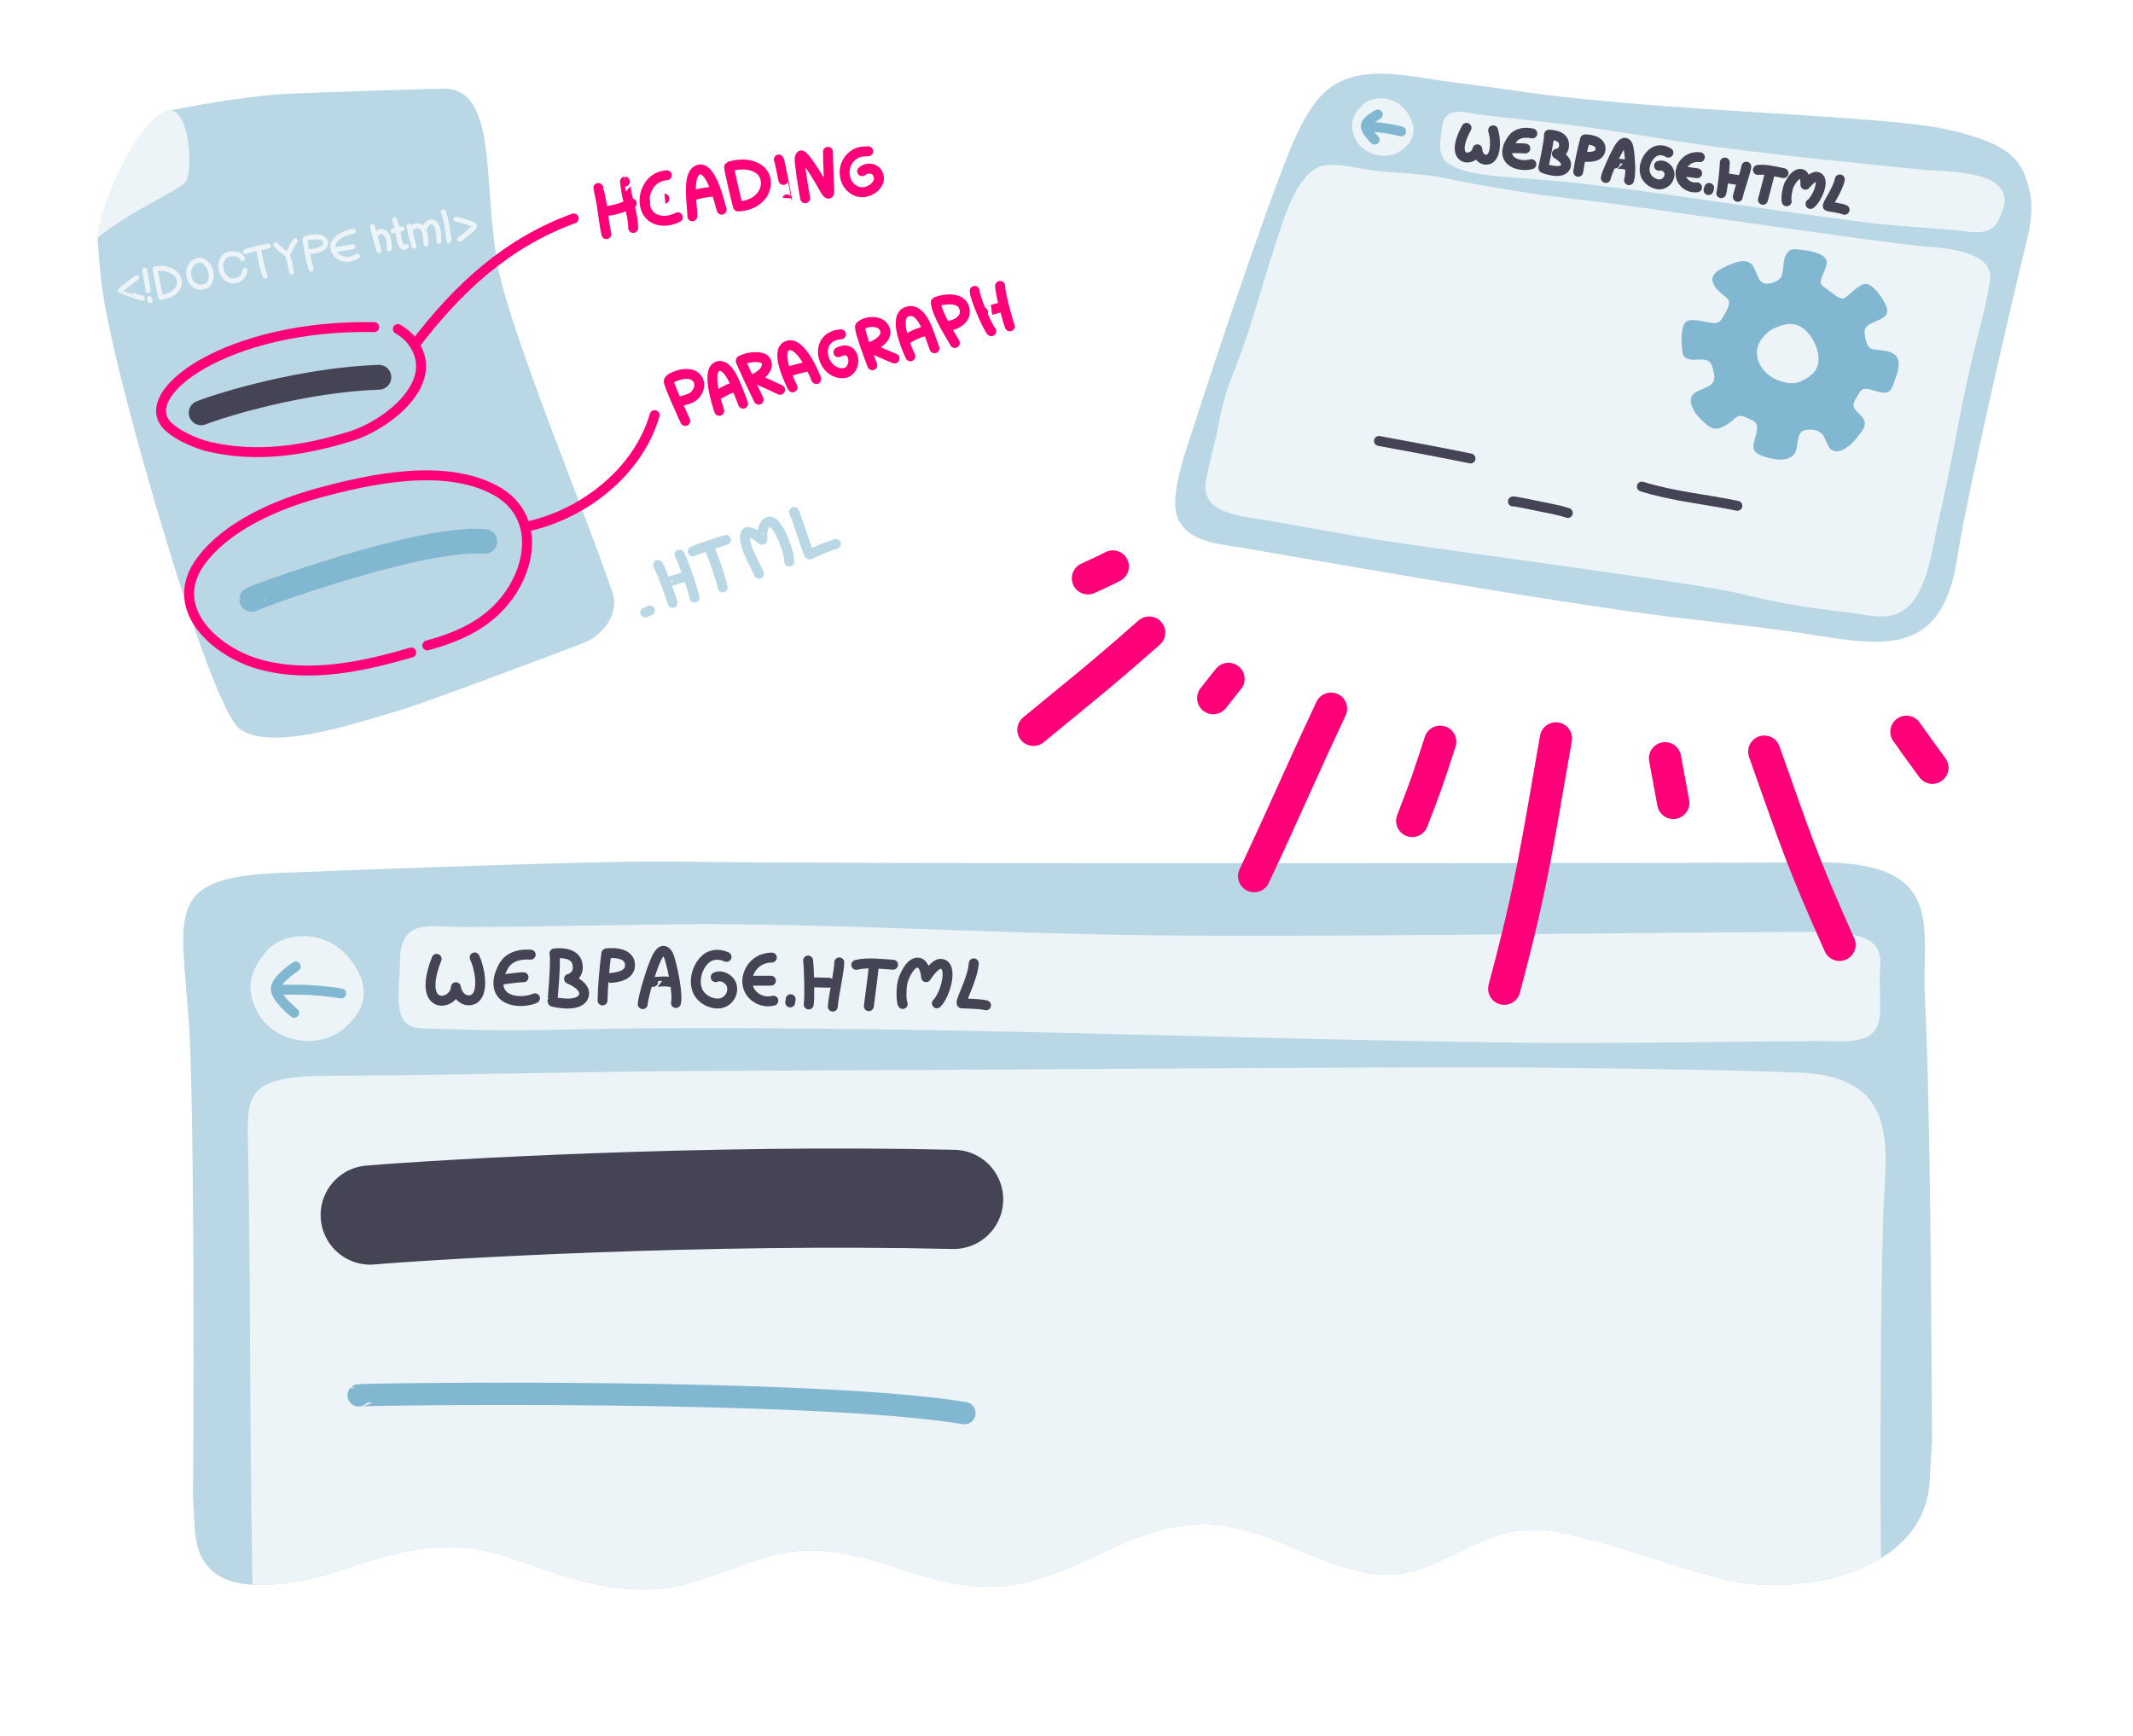
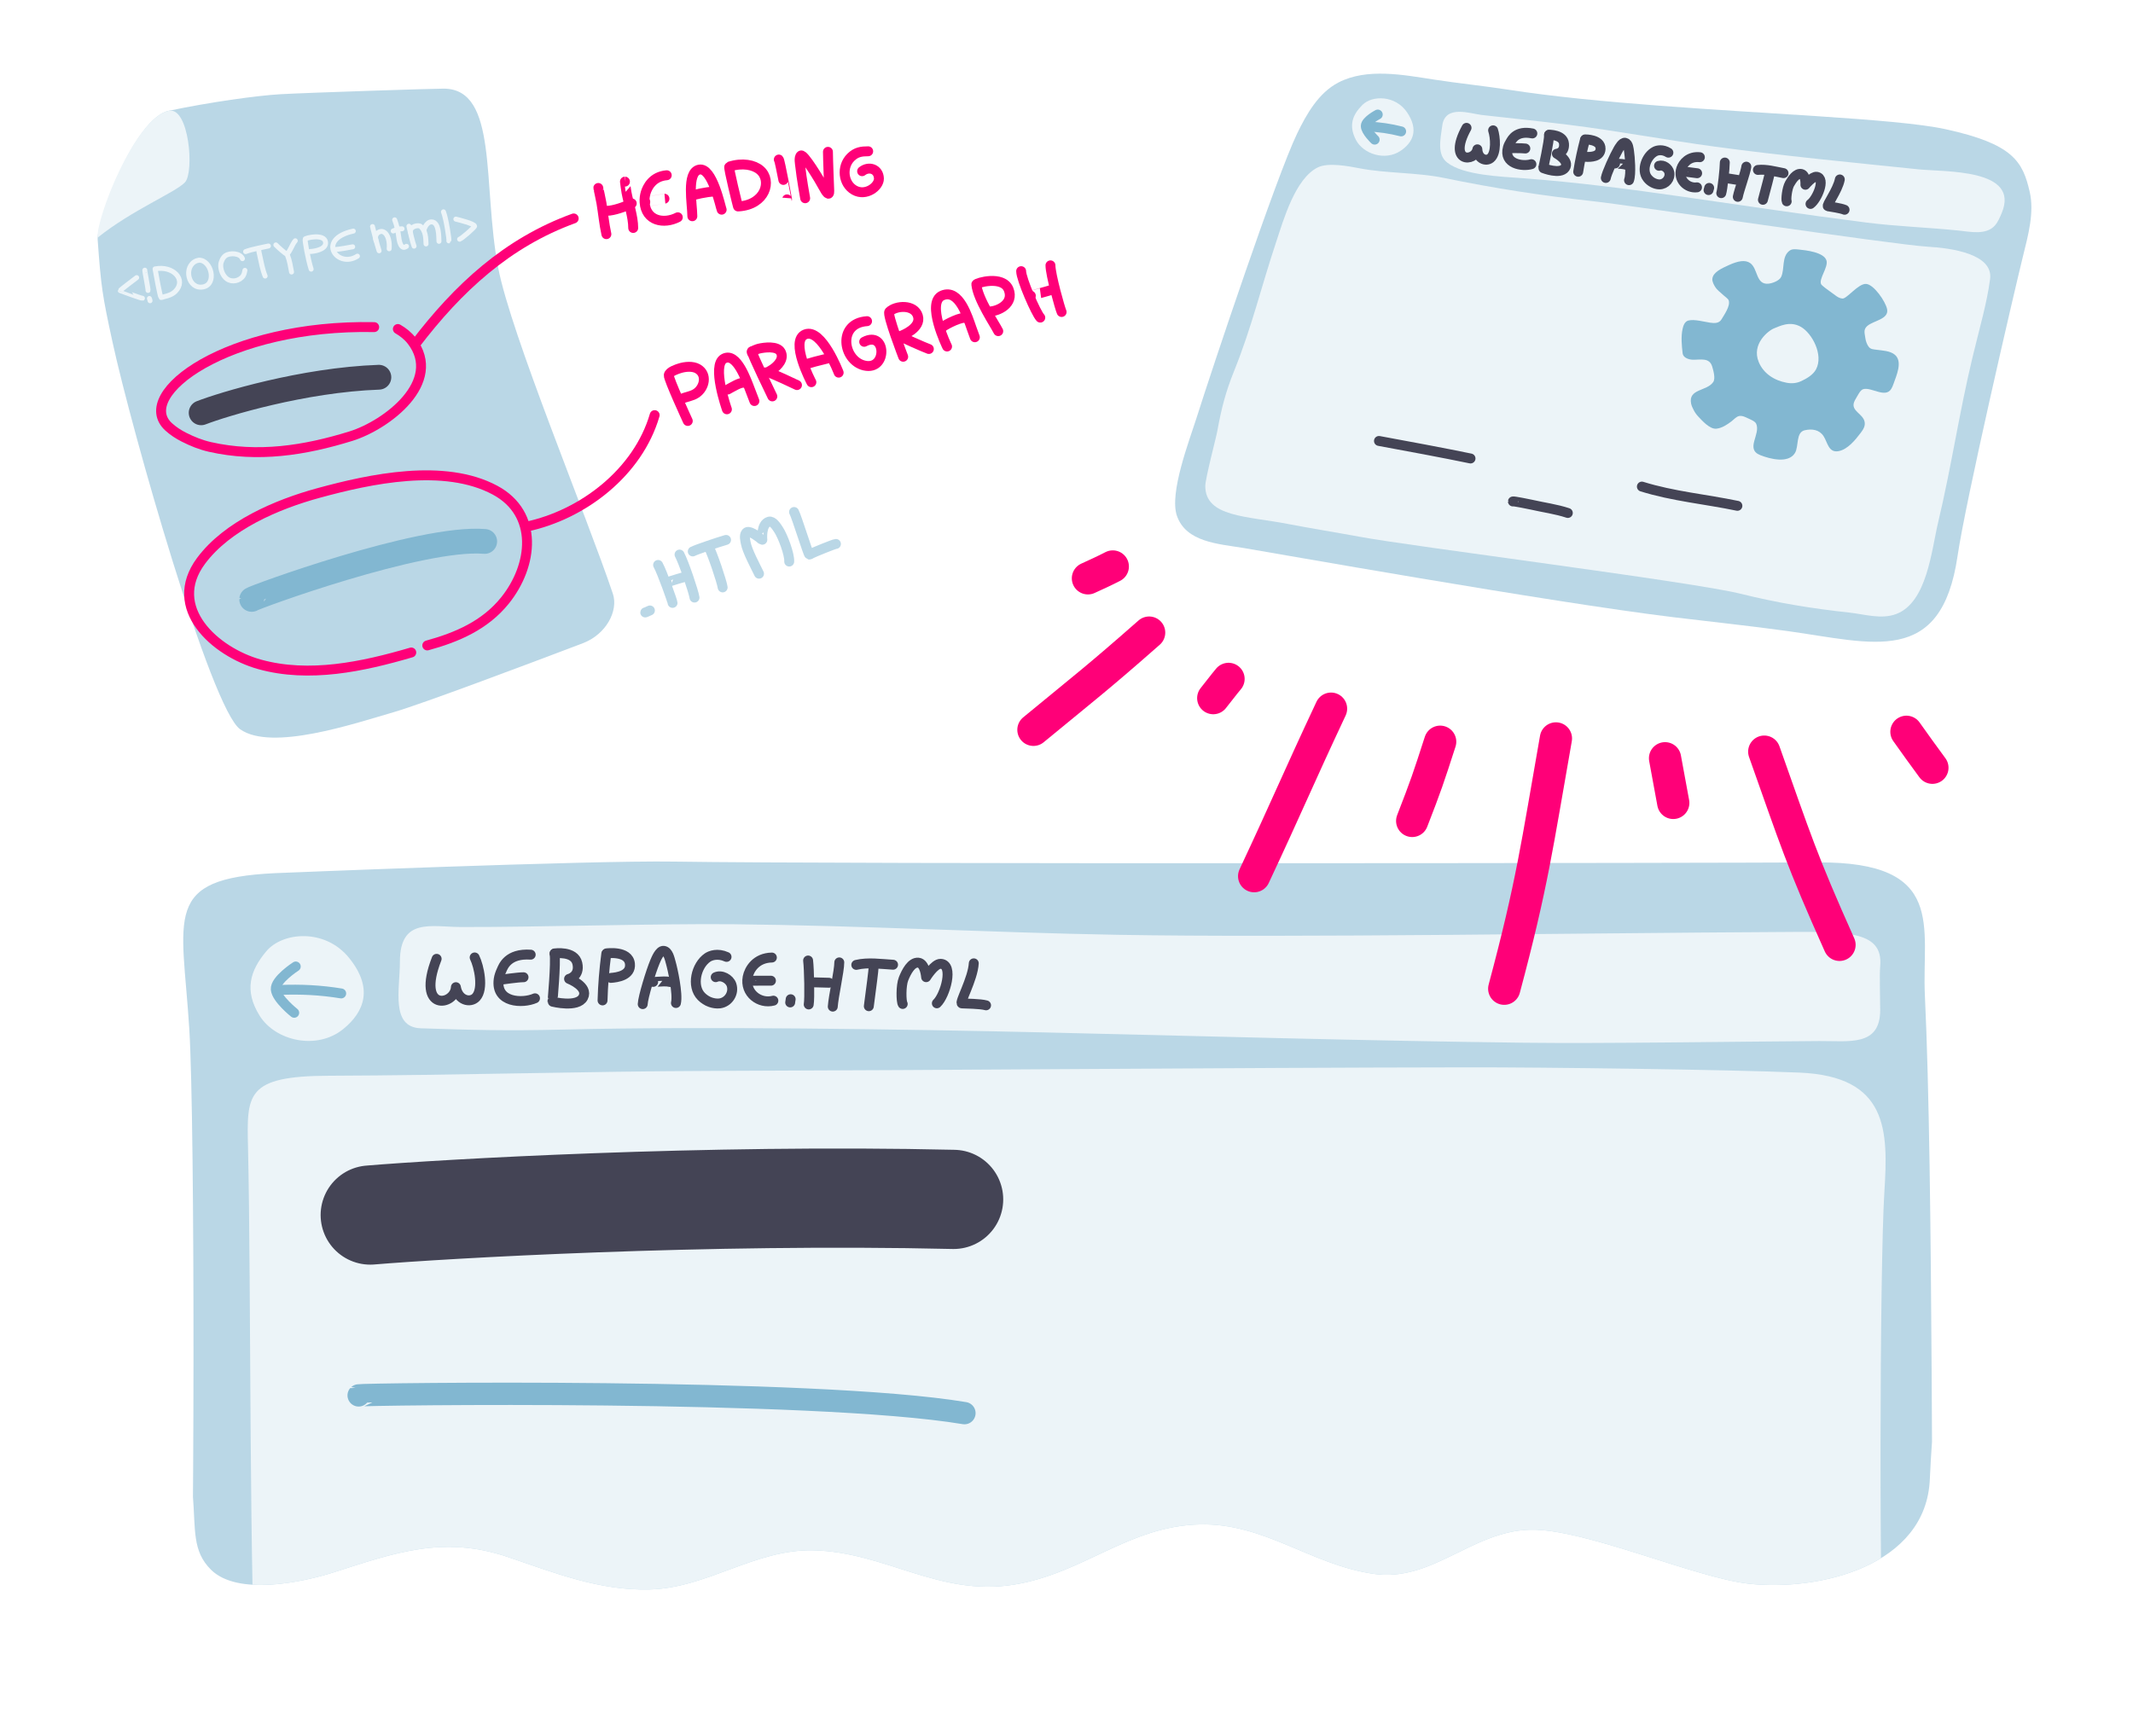
<svg xmlns="http://www.w3.org/2000/svg" width="100%" height="100%" viewBox="0 0 430 350" version="1.1" xml:space="preserve" style="fill-rule:evenodd;clip-rule:evenodd;stroke-linecap:round;stroke-linejoin:round;stroke-miterlimit:1.5;">
  <rect id="browser-rendering-html" x="0" y="0" width="430" height="350" style="fill:none;" />
  <g id="html-file-detail">
    <path d="M117.503,129.687c4.711,-1.79 7.199,-6.546 6.048,-9.974c-5.324,-15.853 -20.529,-52.234 -23.123,-65.734c-3.206,-16.676 0.097,-36.108 -11.007,-36.108c-2.143,0 -27.223,0.806 -32.856,1.123c-4.806,0.272 -14.419,1.63 -22.55,3.342c-6.862,1.445 -14.593,22.301 -14.328,25.977c0.694,9.643 0.945,11.213 2.993,20.648c3.864,17.799 19.856,73.938 25.735,78.079c6.355,4.477 22.934,-1.128 30.928,-3.444c5.684,-1.647 26.567,-9.505 38.16,-13.909Z" style="fill:#bad7e6;" />
    <path d="M19.686,47.911c6.904,-5.553 15.696,-9.117 17.606,-11.153c1.91,-2.036 0.832,-15.287 -3.277,-14.422c-6.862,1.445 -14.714,21.909 -14.329,25.575Z" style="fill:#ecf4f8;" />
    <g id="_.html">
      <path d="M130.094,123.472c-0.103,0.069 0.253,-0.086 0.284,-0.1c0.212,-0.098 0.426,-0.192 0.639,-0.289" style="fill:none;stroke:#bad7e6;stroke-width:2px;" />
      <path d="M132.67,113.906c0.849,1.548 2.916,7.386 2.915,7.65" style="fill:none;stroke:#bad7e6;stroke-width:2px;" />
      <path d="M136.991,111.815c0.837,1.543 2.838,7.46 3.018,8.671" style="fill:none;stroke:#bad7e6;stroke-width:2px;" />
      <path d="M134.422,117.483c-0.016,-0.029 0.79,-0.317 0.835,-0.332c0.895,-0.307 1.816,-0.543 2.718,-0.822" style="fill:none;stroke:#bad7e6;stroke-width:2px;" />
      <path d="M139.658,111.183c0.582,-0.324 5.106,-1.872 6.709,-2.323" style="fill:none;stroke:#bad7e6;stroke-width:2px;" />
      <path d="M142.879,110.274c0.742,1.367 2.622,6.937 2.804,8.162" style="fill:none;stroke:#bad7e6;stroke-width:2px;" />
      <path d="M153.016,115.671c-0.686,-1.435 -2.394,-4.583 -2.676,-6.177c-0.088,-0.491 -0.38,-1.552 0.078,-2.082c0.277,-0.321 0.799,-0.105 1.053,0c0.573,0.236 1.059,0.6 1.54,0.945c0.174,0.124 0.426,0.428 0.671,0.47c0.008,0.002 -0.341,-3.186 1.344,-3.652c0.774,-0.213 1.544,1.062 1.874,1.547c0.91,1.333 2.29,5.059 2.201,6.501" style="fill:none;stroke:#bad7e6;stroke-width:2px;" />
      <path d="M160.076,103.227c0.514,0.936 2.849,8.501 3.066,8.581c0.09,0.033 0.354,-0.152 0.44,-0.198c0.446,-0.234 4.555,-1.932 4.936,-1.938" style="fill:none;stroke:#bad7e6;stroke-width:2px;" />
    </g>
    <g id="doctype">
      <path d="M27.552,55.974c-0.418,0.316 -3.301,2.486 -3.314,2.615c-0.002,0.025 4.345,1.601 4.475,1.549" style="fill:none;stroke:#ecf4f8;stroke-width:1px;" />
      <path d="M29.197,54.476c-0.08,0.033 0.724,3.904 0.643,4.084" style="fill:none;stroke:#ecf4f8;stroke-width:1px;" />
      <path d="M30.119,60.182c0.082,0.201 0.094,0.238 0.129,0.454" style="fill:none;stroke:#ecf4f8;stroke-width:1px;" />
      <path d="M31.26,54.222c0.173,0.909 0.983,5.565 1.206,5.756c0.056,0.047 0.612,-0.156 0.689,-0.173c0.785,-0.174 1.617,-0.475 2.191,-1.052c2.326,-2.339 -0.457,-5.266 -4.086,-4.531Z" style="fill:none;stroke:#ecf4f8;stroke-width:1px;" />
      <path d="M39.605,52.584c-2.737,1.11 -1.673,5.885 1.373,5.259c2.775,-0.57 1.656,-5.401 -0.867,-5.389l-0.506,0.13Z" style="fill:none;stroke:#ecf4f8;stroke-width:1px;" />
      <path d="M48.874,52.153c-0.456,-1.125 -2.494,-1.226 -3.399,-0.617c-0.531,0.356 -0.918,1.182 -0.969,1.788c-0.086,1.025 0.405,2.303 1.258,2.921c0.997,0.721 2.552,0.416 3.248,-0.634c0.238,-0.361 0.273,-0.705 0.363,-1.102" style="fill:none;stroke:#ecf4f8;stroke-width:1px;" />
      <path d="M49.511,50.731c1.133,-0.459 4.109,-1.015 4.601,-1.132" style="fill:none;stroke:#ecf4f8;stroke-width:1px;" />
      <path d="M52.213,50.134c-0.178,0.073 0.127,1.264 0.149,1.37c0.295,1.363 0.561,2.857 1.087,4.154" style="fill:none;stroke:#ecf4f8;stroke-width:1px;" />
      <path d="M55.613,49.38c0.29,0.323 1.986,1.849 2.171,1.811c0.558,-0.113 1.094,-1.933 1.741,-2.645" style="fill:none;stroke:#ecf4f8;stroke-width:1px;" />
      <path d="M62.725,54.268c-0.659,-2.057 -1.316,-5.892 -1.206,-6.08c0.14,-0.238 3.897,-1.132 4.115,0.654c0.194,1.588 -2.713,1.872 -3.076,1.861" style="fill:none;stroke:#ecf4f8;stroke-width:1px;" />
      <path d="M71.223,46.593c-7.599,1.655 -3.157,7.65 0.833,5.053" style="fill:none;stroke:#ecf4f8;stroke-width:1px;" />
      <path d="M67.611,50.293c0.435,0.027 2.694,-0.373 3.49,-0.531" style="fill:none;stroke:#ecf4f8;stroke-width:1px;" />
      <path d="M75.097,45.68c-0.049,-0.122 1.052,4.156 1.326,4.885" style="fill:none;stroke:#ecf4f8;stroke-width:1px;" />
      <path d="M75.82,48.565c-0.518,-1.476 0.798,-2.09 1.369,-1.863c1.191,0.476 1.37,2.37 1.266,3.457" style="fill:none;stroke:#ecf4f8;stroke-width:1px;" />
      <path d="M79.561,44.321c0.44,1.087 0.713,2.465 0.846,3.622c0.054,0.477 0.24,1.418 0.644,1.763c0.329,0.28 0.577,0.162 0.892,-0.044" style="fill:none;stroke:#ecf4f8;stroke-width:1px;" />
      <path d="M79.262,46.568c0.56,-0.227 1.195,-0.47 1.789,-0.433" style="fill:none;stroke:#ecf4f8;stroke-width:1px;" />
      <path d="M82.434,45.615c0.24,1.04 0.72,3.189 1.039,4.015" style="fill:none;stroke:#ecf4f8;stroke-width:1px;" />
      <path d="M82.717,46.772c-0.036,-1.198 1.668,-1.481 2.104,-1.099c1.009,0.884 1.015,2.319 1.067,3.511" style="fill:none;stroke:#ecf4f8;stroke-width:1px;" />
      <path d="M85.494,46.57c-0.142,-0.122 0.442,-1.885 1.541,-1.832c1.491,0.071 1.408,2.96 1.457,3.919" style="fill:none;stroke:#ecf4f8;stroke-width:1px;" />
      <path d="M89.4,42.709c0.546,1.347 1.217,5.803 1.086,5.856" style="fill:none;stroke:#ecf4f8;stroke-width:1px;" />
      <path d="M91.898,44.179c0.64,0.158 3.702,0.916 3.777,1.414c0.034,0.224 -2.547,2.483 -3.024,2.639" style="fill:none;stroke:#ecf4f8;stroke-width:1px;" />
      <path d="M57.98,51.537c0.423,1.042 0.573,2.214 0.794,3.307" style="fill:none;stroke:#ecf4f8;stroke-width:1px;" />
    </g>
    <path d="M40.553,83.231c4.43,-1.714 20.545,-6.63 35.825,-7.171" style="fill:none;stroke:#445;stroke-width:5px;" />
    <path d="M50.744,120.85c0.002,-0.255 33.97,-12.766 46.968,-11.683" style="fill:none;stroke:#82b7d1;stroke-width:5px;" />
  </g>
  <g id="webpage">
    <clipPath id="_clip1">
      <path d="M33.526,166.53c0,0 3.36,110.435 5.339,134.788c0.582,7.162 -0.143,11.397 3.675,15.18c5.34,5.291 18.328,2.566 24.737,0.521c12.265,-3.913 22.072,-7.512 35.128,-3.084c9.304,3.155 18.42,6.824 28.628,6.541c11.578,-0.322 21.198,-8.14 32.891,-7.892c14.554,0.308 25.345,9.369 40.468,6.922c14.141,-2.288 23.075,-11.829 37.547,-12.146c13.012,-0.285 22.202,8.068 34.884,9.958c11.845,1.766 19.745,-8.523 31.535,-8.889c10.84,-0.336 33.351,9.698 44.181,10.888c14.076,1.547 35.863,-3.493 36.51,-21.206c0.541,-14.773 10.007,-128.236 10.007,-128.236l-365.53,-3.345Z" />
    </clipPath>
    <g clip-path="url(#_clip1)">
      <path d="M55.467,176.048c-22.815,1.075 -18.737,8.621 -17.315,31.275c1.232,19.644 1.036,115.004 0.031,134.65c-0.847,16.548 -0.812,31.02 18.249,32.034c15.392,0.818 55.262,1.441 71.27,1.411c54.344,-0.103 108.623,-0.756 163,-0.961c26.354,-0.1 55.247,-1.19 81.828,-1.292c17.93,-0.068 17.717,-4.93 17.45,-19.29c-0.694,-37.352 -0.175,-116.231 -1.935,-153.199c-0.652,-13.708 4.46,-26.959 -21.581,-26.795c-19.97,0.126 -197.008,0.372 -230.581,-0.163c-17.169,-0.273 -80.416,2.33 -80.416,2.33Z" style="fill:#bad7e6;" />
      <path d="M363.67,365.152c21.394,-0.809 17.57,-6.484 16.237,-23.523c-1.156,-14.775 -0.972,-86.497 -0.03,-101.273c0.794,-12.446 0.762,-23.331 -17.112,-24.094c-14.433,-0.615 -51.819,-1.084 -66.829,-1.061c-50.958,0.077 -101.855,0.569 -152.844,0.723c-24.712,0.075 -51.805,0.895 -76.73,0.971c-16.813,0.052 -16.613,3.709 -16.363,14.509c0.65,28.093 0.163,87.42 1.814,115.225c0.612,10.309 -4.182,20.276 20.237,20.153c18.725,-0.095 184.734,-0.28 216.214,0.122c16.1,0.205 75.406,-1.752 75.406,-1.752Z" style="fill:#ecf4f8;" />
      <g id="back-button">
        <path d="M53.682,191.803c3.296,-3.926 11.828,-4.656 16.675,1.315c4.96,6.111 3.117,10.897 -1.174,14.374c-5.335,4.322 -13.662,2.382 -16.833,-2.686c-3.171,-5.069 -1.965,-9.078 1.332,-13.003Z" style="fill:#ecf4f8;" />
        <path d="M56.468,199.594c4.184,-0.166 8.176,0.028 12.317,0.708" style="fill:none;stroke:#82b7d1;stroke-width:2px;" />
        <path d="M59.624,194.867c0,0 -4.185,2.696 -4.031,4.605c0.155,1.91 3.719,4.73 3.719,4.73" style="fill:none;stroke:#82b7d1;stroke-width:2px;" />
      </g>
      <g id="address-bar">
        <path d="M80.619,193.913c0.003,5.558 -1.937,13.22 4.234,13.416c10.278,0.325 16.56,0.553 28.882,0.252c27.74,-0.678 68.938,-0.068 96.692,0.578c32.202,0.75 64.592,1.692 96.844,2.081c16.062,0.193 43.438,-0.243 59.498,-0.339c6.052,-0.037 12.234,1.13 12.267,-6.208c0.008,-1.978 -0.166,-7.106 -0.002,-8.855c0.71,-7.554 -7.528,-6.98 -21.34,-6.914c-35.147,0.168 -97.248,1.176 -132.372,0.556c-26.164,-0.462 -51.447,-1.872 -77.549,-2.133c-15.116,-0.151 -39.779,0.607 -54.884,0.562c-5.972,-0.018 -12.275,-1.945 -12.27,7.004Z" style="fill:#ecf4f8;" />
        <g id="address">
          <path d="M95.688,193.044c0.874,1.778 1.868,6.329 0.274,8.035c-1.139,1.219 -3.597,0.661 -4.058,-2.04c-0.192,3.766 -8.096,5.089 -3.879,-5.717" style="fill:none;stroke:#445;stroke-width:2px;" />
          <path d="M106.985,192.484c-4.625,-0.319 -5.554,2.43 -5.878,3.15c-0.255,0.568 -0.477,1.142 -0.569,1.788c-0.686,4.835 4.874,4.94 7.316,3.857" style="fill:none;stroke:#445;stroke-width:2px;" />
          <path d="M101.174,197.515c-0.152,0.02 3.252,-0.487 4.369,-0.478" style="fill:none;stroke:#445;stroke-width:2px;" />
          <path d="M111.797,192.289c0.306,1.75 -0.428,9.747 -0.429,9.738" style="fill:none;stroke:#445;stroke-width:2px;" />
          <path d="M111.805,192.233c0,0 4.013,-0.585 4.585,2.017c0.572,2.602 -1.67,3.113 -1.67,3.113c0,0 3.978,1.546 2.853,3.711c-1.125,2.164 -6.127,0.901 -6.127,0.901" style="fill:none;stroke:#445;stroke-width:2px;" />
          <path d="M129.568,202.456c0.059,-1.406 1.644,-6.594 2.461,-8.528c0.235,-0.557 0.924,-2.284 1.744,-2.217c0.943,0.078 1.239,1.654 1.442,2.343c0.383,1.3 1.486,6.345 1.051,8.177" style="fill:none;stroke:#445;stroke-width:2px;" />
          <path d="M131.672,197.975c-0.002,-0.012 0.802,-0.031 0.851,-0.034c0.799,-0.045 1.789,-0.136 2.574,0.054" style="fill:none;stroke:#445;stroke-width:2px;" />
          <path d="M146.467,192.932c-1.821,-0.826 -3.254,-0.257 -3.821,0.126c-2.306,1.562 -3.333,5.772 -1.246,7.865c0.507,0.508 1.141,0.924 1.825,1.157c0.581,0.198 1.252,0.309 1.865,0.23c1.758,-0.226 2.957,-2.087 2.37,-3.778c-0.403,-1.16 -1.994,-2.064 -3.178,-1.511" style="fill:none;stroke:#445;stroke-width:2px;" />
          <path d="M155.606,193.064c-3.179,0.061 -4.585,2.376 -4.884,3.952c-0.616,3.24 2.418,5.479 5.185,4.743" style="fill:none;stroke:#445;stroke-width:2px;" />
          <path d="M151.342,197.793c-0.013,-0.103 3.07,-0.034 4.077,-0.059" style="fill:none;stroke:#445;stroke-width:2px;" />
          <path d="M159.392,201.468c-0.038,0.164 -0.094,0.554 -0.095,0.646" style="fill:none;stroke:#445;stroke-width:2px;" />
          <path d="M162.909,193.661c0.219,1.69 0.338,7.751 0.122,8.86" style="fill:none;stroke:#445;stroke-width:2px;" />
          <path d="M169.194,194.04c0.002,1.726 -1.167,6.799 -1.312,8.917" style="fill:none;stroke:#445;stroke-width:2px;" />
          <path d="M163.335,198.042c1.129,0.037 2.935,0.069 3.786,0.102" style="fill:none;stroke:#445;stroke-width:2px;" />
          <path d="M176.118,195.032c-0.022,-0.092 -0.02,0.187 -0.031,0.281c-0.023,0.204 -0.032,0.409 -0.053,0.614c-0.063,0.614 -0.145,1.226 -0.219,1.839c-0.208,1.705 -0.436,3.409 -0.665,5.111" style="fill:none;stroke:#445;stroke-width:2px;" />
          <path d="M172.621,194.543c2.352,-0.574 5.038,-0.165 7.415,-0.031" style="fill:none;stroke:#445;stroke-width:2px;" />
          <path d="M181.98,202.423c-0.321,-0.478 -0.382,-3.7 0.176,-5.088c0.559,-1.388 1.57,-3.366 2.965,-3.241c1.396,0.126 1.581,2.928 1.581,2.928c0,0 1.685,-2.736 2.918,-2.694c2.728,0.094 0.933,6.391 -0.756,7.964" style="fill:none;stroke:#445;stroke-width:2px;" />
          <path d="M196.308,194.23c-0.191,3.186 -2.999,8.046 -2.388,8.081c0.657,0.038 3.752,0.06 4.864,0.387" style="fill:none;stroke:#445;stroke-width:2px;" />
          <path d="M122.216,192.359c-0.399,3.1 -0.665,6.222 -0.746,9.348" style="fill:none;stroke:#445;stroke-width:2px;" />
          <path d="M122.281,192.221c0,0 4.431,-0.615 4.714,2.115c0.246,2.364 -2.626,2.743 -3.84,2.831" style="fill:none;stroke:#445;stroke-width:2px;" />
        </g>
      </g>
      <path d="M74.638,244.982c14.576,-1.217 67.552,-4.324 117.604,-3.154" style="fill:none;stroke:#445;stroke-width:20px;" />
      <path d="M72.301,281.345c0.207,-0.242 91.739,-1.512 122.123,3.578" style="fill:none;stroke:#82b7d1;stroke-width:4.5px;" />
    </g>
  </g>
  <g id="browser">
    <path d="M392.217,26.049c-5.115,-1.119 -14.735,-1.889 -26.276,-2.651c-19.236,-1.269 -43.809,-2.512 -61.765,-5.298c-5.024,-0.779 -10.086,-1.286 -15.111,-2.059c-6.056,-0.932 -13.494,-2.397 -19.256,0.598c-3.998,2.078 -6.425,6.37 -8.317,10.287c-4.154,8.597 -17.077,47.199 -20.313,57.444c-1.382,4.376 -5.514,15.056 -3.918,19.637c1.844,5.29 8.25,5.642 13.46,6.484c4.209,0.68 61.819,10.951 86.746,13.968c7.644,0.925 15.239,1.722 22.878,2.777c17.198,2.377 31.003,7.253 34.287,-15.13c1.637,-11.163 11.248,-52.551 13.207,-60.519c1.007,-4.093 2.306,-8.712 1.333,-12.927c-1.406,-6.088 -3.312,-9.627 -16.955,-12.611Z" style="fill:#bad7e6;" />
    <g id="back-button1">
      <path d="M274.667,21.142c1.982,-1.973 6.655,-1.956 9,1.525c2.399,3.562 1.165,6.074 -1.336,7.755c-3.11,2.091 -7.542,0.632 -9.019,-2.277c-1.477,-2.909 -0.627,-5.029 1.355,-7.003Z" style="fill:#ecf4f8;" />
      <path d="M275.803,25.512c2.282,0.113 4.443,0.412 6.66,0.983" style="fill:none;stroke:#82b7d1;stroke-width:2px;" />
      <path d="M277.748,23.096c0,0 -2.406,1.262 -2.414,2.308c-0.009,1.045 1.791,2.751 1.791,2.751" style="fill:none;stroke:#82b7d1;stroke-width:2px;" />
    </g>
    <path d="M290.76,25.273c-0.429,2.998 -1.048,5.93 0.995,7.512c3.306,2.562 10.682,2.805 15.438,3.162c10.708,0.804 21.236,2.174 31.877,3.698c12.347,1.768 24.756,3.648 37.142,5.222c6.168,0.784 12.387,0.984 18.57,1.61c2.33,0.236 5.609,0.992 7.377,-1.012c0.616,-0.697 1.019,-1.666 1.374,-2.513c3.763,-8.978 -11.438,-8.26 -16.755,-8.808c-13.529,-1.394 -27.435,-2.734 -40.913,-4.555c-10.04,-1.357 -19.69,-3.191 -29.717,-4.436c-5.806,-0.721 -11.623,-1.31 -17.431,-1.972c-2.297,-0.262 -7.35,-2.138 -7.957,2.092Z" style="fill:#ecf4f8;" />
    <g id="address1">
      <path d="M301.001,26.277c0.448,1.315 0.729,4.571 -0.534,5.614c-0.902,0.745 -2.562,0.136 -2.639,-1.785c-0.474,2.602 -6.091,2.81 -2.183,-4.328" style="fill:none;stroke:#445;stroke-width:2px;" />
      <path d="M308.911,26.906c-3.189,-0.639 -4.083,1.19 -4.373,1.661c-0.229,0.372 -0.435,0.752 -0.557,1.193c-0.914,3.301 2.944,3.876 4.741,3.343" style="fill:none;stroke:#445;stroke-width:2px;" />
      <path d="M304.414,29.881c-0.107,0.001 2.307,-0.045 3.083,0.062" style="fill:none;stroke:#445;stroke-width:2px;" />
      <path d="M312.276,27.204c0.055,1.245 -1.177,6.743 -1.177,6.736" style="fill:none;stroke:#445;stroke-width:2px;" />
      <path d="M312.287,27.166c0,0 2.844,-0.045 3.007,1.817c0.164,1.862 -1.442,2.015 -1.442,2.015c0,0 2.628,1.435 1.65,2.839c-0.978,1.404 -4.344,0.074 -4.344,0.074" style="fill:none;stroke:#445;stroke-width:2px;" />
      <path d="M323.722,35.881c0.168,-0.973 1.739,-4.439 2.482,-5.711c0.214,-0.366 0.848,-1.506 1.413,-1.385c0.649,0.139 0.712,1.263 0.792,1.76c0.149,0.939 0.461,4.548 -0.007,5.783" style="fill:none;stroke:#445;stroke-width:2px;" />
      <path d="M325.59,32.954c0,-0.009 0.561,0.05 0.595,0.052c0.56,0.041 1.257,0.067 1.786,0.27" style="fill:none;stroke:#445;stroke-width:2px;" />
      <path d="M336.338,30.78c-1.192,-0.739 -2.241,-0.473 -2.67,-0.257c-1.745,0.878 -2.839,3.715 -1.576,5.359c0.306,0.399 0.71,0.745 1.165,0.969c0.386,0.191 0.843,0.328 1.277,0.329c1.243,0.001 2.245,-1.186 1.989,-2.415c-0.176,-0.843 -1.201,-1.616 -2.074,-1.338" style="fill:none;stroke:#445;stroke-width:2px;" />
      <path d="M342.684,31.696c-2.217,-0.244 -3.404,1.239 -3.755,2.309c-0.721,2.198 1.188,4.03 3.18,3.767" style="fill:none;stroke:#445;stroke-width:2px;" />
      <path d="M339.291,34.601c0,-0.073 2.138,0.254 2.841,0.327" style="fill:none;stroke:#445;stroke-width:2px;" />
      <path d="M344.559,37.885c-0.041,0.11 -0.115,0.376 -0.124,0.44" style="fill:none;stroke:#445;stroke-width:2px;" />
      <path d="M347.71,32.77c0,1.196 -0.464,5.423 -0.714,6.175" style="fill:none;stroke:#445;stroke-width:2px;" />
      <path d="M352.048,33.601c-0.154,1.201 -1.425,4.625 -1.717,6.085" style="fill:none;stroke:#445;stroke-width:2px;" />
      <path d="M347.612,35.857c0.781,0.127 2.035,0.312 2.624,0.412" style="fill:none;stroke:#445;stroke-width:2px;" />
      <path d="M356.776,34.916c-0.007,-0.066 -0.031,0.128 -0.047,0.193c-0.034,0.139 -0.06,0.282 -0.093,0.422c-0.099,0.422 -0.211,0.84 -0.318,1.26c-0.298,1.167 -0.61,2.332 -0.923,3.496" style="fill:none;stroke:#445;stroke-width:2px;" />
      <path d="M354.387,34.26c1.688,-0.187 3.52,0.34 5.162,0.648" style="fill:none;stroke:#445;stroke-width:2px;" />
      <path d="M360.187,40.587c-0.18,-0.362 0.068,-2.609 0.582,-3.524c0.514,-0.915 1.395,-2.2 2.355,-1.987c0.959,0.213 0.836,2.179 0.836,2.179c0,0 1.418,-1.751 2.273,-1.61c1.889,0.311 0.072,4.53 -1.245,5.472" style="fill:none;stroke:#445;stroke-width:2px;" />
      <path d="M370.894,36.18c-0.42,2.199 -2.812,5.326 -2.39,5.406c0.453,0.086 2.605,0.38 3.349,0.708" style="fill:none;stroke:#445;stroke-width:2px;" />
      <path d="M319.518,28.193c-0.557,2.121 -1.024,4.269 -1.362,6.436" style="fill:none;stroke:#445;stroke-width:2px;" />
      <path d="M319.576,28.103c0,0 3.138,-0.028 3.089,1.897c-0.042,1.666 -2.075,1.671 -2.927,1.623" style="fill:none;stroke:#445;stroke-width:2px;" />
    </g>
    <path d="M401.189,56.278c-0.68,5.046 -1.964,9.202 -3.532,15.727c-2.692,11.201 -4.258,22.053 -6.929,33.263c-1.356,5.689 -2.227,16.167 -8.453,18.528c-3.019,1.146 -6.423,0.04 -9.489,-0.289c-7.483,-0.802 -14.546,-1.964 -21.876,-3.789c-9.855,-2.453 -66.193,-9.517 -76.834,-11.5c-3.656,-0.681 -10.716,-1.846 -14.372,-2.562c-8.285,-1.621 -16.696,-1.368 -16.726,-7.636c-0.007,-1.53 2.162,-9.66 2.433,-11.155c0.826,-4.551 1.673,-7.845 3.381,-12.078c3.606,-8.94 5.415,-16.828 8.467,-25.975c1.491,-4.469 3.833,-12.842 8.44,-15.077c2.09,-1.014 6.232,-0.22 8.372,0.198c5.187,1.015 11.609,0.837 16.834,1.908c10.634,2.181 19.765,3.583 30.527,4.764c7.465,0.819 60.301,8.742 67.178,9.136c4.884,0.279 13.258,1.492 12.579,6.537Z" style="fill:#ecf4f8;" />
    <path d="M277.991,88.906c4.81,0.875 13.673,2.536 18.457,3.535" style="fill:none;stroke:#445;stroke-width:2px;" />
    <path d="M330.992,98.107c6.261,1.956 12.857,2.543 19.256,3.877" style="fill:none;stroke:#445;stroke-width:2px;" />
    <path d="M371.413,60.195c-0.909,-0.082 -1.528,-0.777 -2.426,-1.379c-0.277,-0.185 -1.697,-1.213 -1.848,-1.494c-0.559,-1.037 1.467,-3.441 1.069,-4.791c-0.497,-1.684 -4.159,-2.076 -5.55,-2.215c-0.57,-0.057 -1.321,-0.164 -1.826,0.18c-1.749,1.192 -0.986,3.764 -1.778,5.36c-0.37,0.745 -1.714,1.252 -2.504,1.338c-2.629,0.285 -2.106,-3.022 -3.731,-4.157c-0.978,-0.682 -2.412,-0.434 -4.204,0.372c-1.614,0.726 -3.295,1.487 -3.42,2.837c-0.047,0.509 0.314,1.194 0.561,1.584c0.47,0.741 1.097,1.126 1.728,1.732c0.272,0.261 0.902,0.655 1.019,1.023c0.351,1.113 -0.904,2.866 -1.451,3.793c-0.496,0.842 -1.419,0.811 -2.296,0.683c-1.239,-0.18 -3.164,-0.742 -4.382,-0.437c-0.754,0.188 -1.037,1.05 -1.178,1.705c-0.34,1.575 -0.17,3.317 0.01,4.905c0.1,0.877 1.202,1.266 2.008,1.292c1.594,0.051 3.409,-0.515 3.965,1.413c0.225,0.779 0.691,2.354 0.199,3.086c-1.274,1.892 -5.093,1.313 -4.456,4.378c0.093,0.45 0.313,0.868 0.517,1.276c0.231,0.464 0.546,0.908 0.903,1.289c0.799,0.852 2.339,2.592 3.652,2.467c1.142,-0.109 2.217,-0.835 3.097,-1.508c0.444,-0.34 0.941,-0.937 1.51,-1.044c0.634,-0.119 1.267,0.215 1.814,0.475c0.503,0.239 1.395,0.569 1.623,1.085c0.944,2.138 -2.266,5.099 0.812,6.319c2,0.794 5.671,1.732 6.994,-0.413c0.828,-1.341 0.142,-4.18 1.977,-4.599c1.444,-0.329 2.911,-0.139 3.774,1.152c0.838,1.255 0.991,3.412 3.014,3.066c1.87,-0.32 3.453,-2.317 4.498,-3.696c0.513,-0.677 0.977,-1.395 0.777,-2.269c-0.366,-1.605 -2.703,-2.127 -2.134,-3.868c0.094,-0.285 0.247,-0.564 0.409,-0.818c0.341,-0.534 0.827,-1.686 1.48,-1.861c1.629,-0.437 4.431,1.868 5.613,-0.026c0.212,-0.339 0.348,-0.682 0.476,-1.057c0.539,-1.579 1.921,-4.493 0.239,-5.868c-0.959,-0.785 -2.477,-0.819 -3.666,-0.986c-0.581,-0.082 -1.154,-0.073 -1.554,-0.562c-0.382,-0.467 -0.632,-1.224 -0.705,-1.794c-0.129,-1.004 -0.443,-1.704 0.391,-2.439c1.231,-1.085 4.401,-1.349 3.995,-3.386c-0.305,-1.53 -2.649,-4.98 -4.23,-5.092c-1.581,-0.111 -3.875,3.031 -4.785,2.949Zm-8.371,5.701c2.256,1.282 4.613,5.655 3.061,8.571c-0.587,1.104 -1.858,1.846 -2.973,2.37c-0.938,0.441 -1.924,0.524 -2.94,0.337c-2.487,-0.457 -4.663,-1.838 -5.633,-4.162c-1.553,-3.722 2.052,-6.425 3.091,-6.811c1.039,-0.385 3.138,-1.587 5.394,-0.305Z" style="fill:#82b7d1;" />
    <path d="M304.992,101.106c0.001,-0.126 3.57,0.611 3.77,0.657c2.377,0.547 4.991,0.893 7.303,1.664" style="fill:none;stroke:#445;stroke-width:2px;" />
  </g>
  <g id="rays">
    <path d="M224.332,114.218c-1.643,0.849 -3.328,1.619 -5.011,2.385" style="fill:none;stroke:#ff0078;stroke-width:6.5px;" />
    <path d="M231.66,127.548c-10.444,9.19 -12.588,10.753 -23.327,19.601" style="fill:none;stroke:#ff0078;stroke-width:6.5px;" />
    <path d="M268.329,142.884c-6.903,14.721 -8.615,19.077 -15.501,33.774" style="fill:none;stroke:#ff0078;stroke-width:6.5px;" />
    <path d="M247.663,136.884c-1.06,1.262 -2.043,2.594 -3.08,3.875" style="fill:none;stroke:#ff0078;stroke-width:6.5px;" />
    <path d="M313.665,148.884c-3.828,21.68 -4.731,29.195 -10.421,50.467" style="fill:none;stroke:#ff0078;stroke-width:6.5px;" />
    <path d="M290.329,149.551c-2.366,7.332 -2.849,8.785 -5.64,15.968" style="fill:none;stroke:#ff0078;stroke-width:6.5px;" />
    <path d="M355.663,151.551c6.298,17.742 7.46,21.734 15.171,38.953" style="fill:none;stroke:#ff0078;stroke-width:6.5px;" />
    <path d="M335.663,152.884c0.731,4.023 0.931,4.978 1.656,9.002" style="fill:none;stroke:#ff0078;stroke-width:6.5px;" />
    <path d="M384.327,147.548c1.714,2.436 3.472,4.846 5.233,7.248" style="fill:none;stroke:#ff0078;stroke-width:6.5px;" />
  </g>
  <g id="heading-highlight">
    <path d="M75.434,65.954c-29.51,-0.587 -48.669,13.547 -41.422,20.122c0.92,0.835 1.958,1.507 3.064,2.068c1.678,0.852 3.411,1.555 5.249,1.972c9.632,2.18 19.06,0.725 28.406,-2.174c7.229,-2.243 18.681,-10.931 12.272,-19.238c-0.747,-0.969 -1.741,-1.758 -2.798,-2.366" style="fill:none;stroke:#ff0078;stroke-width:2px;" />
    <path d="M83.717,69.389c8.613,-11.301 18.506,-20.463 31.936,-25.345" style="fill:none;stroke:#ff0078;stroke-width:2px;" />
  </g>
  <g id="paragraph-highlight">
    <path d="M82.91,131.558c-9.743,2.855 -20.584,5.191 -30.616,2.382c-8.975,-2.513 -18.814,-11.367 -11.767,-20.852c5.312,-7.148 15.323,-11.402 23.647,-13.678c10.451,-2.857 25.386,-6.08 35.631,-0.576c8.818,4.739 7.687,15.177 1.986,22.249c-4.017,4.984 -9.652,7.411 -15.656,9.053" style="fill:none;stroke:#ff0078;stroke-width:2px;" />
    <path d="M106.118,106.188c11.41,-2.412 22.508,-10.974 25.858,-22.487" style="fill:none;stroke:#ff0078;stroke-width:2px;" />
  </g>
  <g id="heading">
    <path d="M120.611,37.9c0,-0.063 0.542,2.465 0.636,3.028c0.346,2.079 0.54,4.228 0.997,6.285" style="fill:none;stroke:#ff0078;stroke-width:2px;" />
    <path d="M125.986,36.619c-0.026,0 0.295,2.087 0.314,2.19c0.415,2.242 1.351,4.869 1.351,7.155" style="fill:none;stroke:#ff0078;stroke-width:2px;" />
    <path d="M122.275,42.508c1.444,0 3.781,-0.847 5.08,-1.496" style="fill:none;stroke:#ff0078;stroke-width:2px;" />
    <path d="M134.411,35.334c-2.886,0.246 -3.917,2.45 -4.24,3.501c-0.19,0.62 -0.267,1.292 -0.225,1.938c0.246,3.808 3.905,4.479 6.695,3.036" style="fill:none;stroke:#ff0078;stroke-width:2px;" />
    <path d="M130.082,40.715c-0.002,0 2.997,-0.494 3.868,-0.652" style="fill:none;stroke:#ff0078;stroke-width:2px;" />
    <path d="M139.571,43.6c0,-2.375 -1.256,-8.858 1.381,-9.405c2.637,-0.548 4.28,7.481 4.529,8.082" style="fill:none;stroke:#ff0078;stroke-width:2px;" />
    <path d="M139.565,39.503c0.017,-0.247 3.089,-0.814 4.153,-0.878" style="fill:none;stroke:#ff0078;stroke-width:2px;" />
    <path d="M148.784,41.625c0.01,0.16 -2.009,-7.952 -1.77,-8.028c2.66,-0.85 4.986,-0.374 6.237,0.712c2.447,2.124 1.032,6.941 -4.293,7.308" style="fill:none;stroke:#ff0078;stroke-width:2px;" />
    <path d="M157.003,32.167c0.242,0.245 1.654,8.045 1.66,8.028" style="fill:none;stroke:#ff0078;stroke-width:2px;" />
    <path d="M162.317,39.971c0,0 -0.773,-4.281 -0.985,-6.4c-0.044,-0.434 -0.352,-1.892 0.141,-2.22c0.545,-0.364 3.768,4.932 4.555,6.426c0.535,1.014 1.178,1.89 1.143,0.737c-0.008,-0.272 -0.262,-6.504 -0.262,-7.904" style="fill:none;stroke:#ff0078;stroke-width:2px;" />
    <path d="M175.021,30.503c-1.334,0 -2.404,0.132 -3.496,1.206c-1.941,1.909 -1.575,5.345 0.71,6.633c2.348,1.324 5.007,-0.766 4.952,-2.353c-0.068,-1.946 -2.026,-2.538 -3.39,-1.468" style="fill:none;stroke:#ff0078;stroke-width:2px;" />
  </g>
  <g id="paragraph">
-     <path d="M138.146,84.875c0,0 -3.415,-7.407 -3.328,-8.015c0.089,-0.622 1.464,-1.058 1.912,-1.201c0.934,-0.297 2.267,-0.435 3.16,0.084c1.712,0.996 1.19,3.294 -0.239,4.273c-0.83,0.567 -1.788,0.598 -2.631,1.019" style="fill:none;stroke:#ff0078;stroke-width:2px;" />
-     <path d="M144.995,82.836c0,0 -2.741,-7.726 -0.508,-8.885c2.233,-1.159 3.949,3.897 4.551,5.438c0.227,0.583 0.768,1.999 0.768,1.999" style="fill:none;stroke:#ff0078;stroke-width:2px;" />
-     <path d="M145.123,79.38c0.938,-0.505 2.13,-1.251 2.785,-1.192" style="fill:none;stroke:#ff0078;stroke-width:2px;" />
-     <path d="M152.946,80.578c0,0 -3.584,-7.357 -3.584,-7.883" style="fill:none;stroke:#ff0078;stroke-width:2px;" />
-     <path d="M149.361,72.898c-0.133,-0.268 1.116,-0.655 1.219,-0.68c0.957,-0.229 3.239,-0.526 3.835,0.592c0.634,1.188 -0.503,2.402 -1.434,3.023c-0.098,0.065 -1.123,0.736 -1.262,0.596c-0.145,-0.145 0.409,-0.004 0.613,-0.004c0.384,0 4.927,2.169 4.927,2.169" style="fill:none;stroke:#ff0078;stroke-width:2px;" />
-     <path d="M159.778,78.091c0,0 -3.881,-7.312 -1.037,-8.386c2.844,-1.074 5.813,6.713 5.813,6.713" style="fill:none;stroke:#ff0078;stroke-width:2px;" />
-     <path d="M158.881,75.019c0.002,-0.191 2.817,-0.853 3.68,-1.069" style="fill:none;stroke:#ff0078;stroke-width:2px;" />
-     <path d="M169.523,67.409c-5.261,0.348 -4.252,6.91 -0.459,7.769c4.077,0.923 3.849,-6.216 -0.044,-4.158" style="fill:none;stroke:#ff0078;stroke-width:2px;" />
-     <path d="M175.845,73.636c0,0 -2.867,-7.44 -2.423,-7.875c1.162,-1.137 4.387,-1.335 5.005,0.754c0.617,2.089 -2.691,3.385 -3.076,3.497c-0.195,0.057 4.364,2.059 4.987,2.267" style="fill:none;stroke:#ff0078;stroke-width:2px;" />
-     <path d="M183.525,71.843c0,0 -3.769,-7.718 -0.816,-8.942c2.954,-1.224 4.454,3.909 5.106,5.742c0.147,0.413 0.574,1.58 0.574,1.58" style="fill:none;stroke:#ff0078;stroke-width:2px;" />
-     <path d="M182.647,68.553c0.002,-0.232 2.789,-1.721 3.842,-1.721" style="fill:none;stroke:#ff0078;stroke-width:2px;" />
-     <path d="M192.484,69.155c-0.592,-1.186 -3.581,-5.581 -3.839,-8.192c-0.024,-0.236 4.626,-1.633 5.649,0.881c1.024,2.513 -1.859,3.868 -3.407,3.868" style="fill:none;stroke:#ff0078;stroke-width:2px;" />
-     <path d="M196.491,58.654c0,1.388 2.614,7.371 3.349,8.13" style="fill:none;stroke:#ff0078;stroke-width:2px;" />
-     <path d="M201.621,57.64c0,1.64 1.69,7.618 1.951,8.162" style="fill:none;stroke:#ff0078;stroke-width:2px;" />
-     <path d="M198.183,62.954c-0.016,0 2.968,-0.801 3.752,-1.062" style="fill:none;stroke:#ff0078;stroke-width:2px;" />
+     <path d="M138.652,84.875c0,0 -3.934,-8.532 -3.834,-9.233c0.103,-0.716 1.687,-1.219 2.202,-1.382c1.077,-0.343 2.612,-0.502 3.64,0.096c1.972,1.147 1.372,3.794 -0.275,4.921c-0.955,0.654 -2.06,0.69 -3.03,1.175" style="fill:none;stroke:#ff0078;stroke-width:2px;" />
+     <path d="M146.541,82.526c0,0 -3.157,-8.899 -0.585,-10.234c2.572,-1.335 4.549,4.489 5.242,6.264c0.262,0.671 0.884,2.303 0.884,2.303" style="fill:none;stroke:#ff0078;stroke-width:2px;" />
+     <path d="M146.688,78.545c1.081,-0.582 2.454,-1.441 3.208,-1.372" style="fill:none;stroke:#ff0078;stroke-width:2px;" />
+     <path d="M155.699,79.925c0,0 -4.128,-8.474 -4.128,-9.08" style="fill:none;stroke:#ff0078;stroke-width:2px;" />
+     <path d="M151.57,71.078c-0.153,-0.307 1.285,-0.753 1.405,-0.782c1.102,-0.264 3.731,-0.607 4.417,0.681c0.73,1.369 -0.58,2.767 -1.652,3.483c-0.113,0.075 -1.294,0.847 -1.454,0.686c-0.167,-0.167 0.471,-0.005 0.707,-0.005c0.442,0 5.674,2.499 5.674,2.499" style="fill:none;stroke:#ff0078;stroke-width:2px;" />
+     <path d="M163.569,77.061c0,0 -4.47,-8.423 -1.194,-9.66c3.275,-1.237 6.695,7.733 6.695,7.733" style="fill:none;stroke:#ff0078;stroke-width:2px;" />
+     <path d="M162.537,73.522c0.001,-0.22 3.244,-0.982 4.238,-1.231" style="fill:none;stroke:#ff0078;stroke-width:2px;" />
+     <path d="M174.794,64.756c-6.059,0.401 -4.897,7.96 -0.528,8.949c4.696,1.064 4.433,-7.16 -0.051,-4.789" style="fill:none;stroke:#ff0078;stroke-width:2px;" />
+     <path d="M182.077,71.929c0,0 -3.303,-8.57 -2.791,-9.071c1.338,-1.31 5.053,-1.537 5.764,0.868c0.712,2.406 -3.099,3.899 -3.542,4.028c-0.225,0.066 5.026,2.373 5.744,2.612" style="fill:none;stroke:#ff0078;stroke-width:2px;" />
+     <path d="M190.923,69.864c0,0 -4.342,-8.891 -0.94,-10.301c3.403,-1.41 5.131,4.503 5.882,6.615c0.169,0.475 0.66,1.82 0.66,1.82" style="fill:none;stroke:#ff0078;stroke-width:2px;" />
+     <path d="M189.912,66.074c0.002,-0.267 3.212,-1.982 4.425,-1.982" style="fill:none;stroke:#ff0078;stroke-width:2px;" />
+     <path d="M201.243,66.767c-0.682,-1.366 -4.125,-6.428 -4.423,-9.436c-0.027,-0.272 5.329,-1.881 6.508,1.015c1.179,2.895 -2.142,4.456 -3.925,4.456" style="fill:none;stroke:#ff0078;stroke-width:2px;" />
+     <path d="M205.858,54.672c0,1.598 3.012,8.49 3.858,9.365" style="fill:none;stroke:#ff0078;stroke-width:2px;" />
+     <path d="M211.767,53.503c0,1.889 1.948,8.775 2.248,9.402" style="fill:none;stroke:#ff0078;stroke-width:2px;" />
+     <path d="M207.807,59.624c-0.018,0 3.419,-0.922 4.323,-1.223" style="fill:none;stroke:#ff0078;stroke-width:2px;" />
  </g>
</svg>
